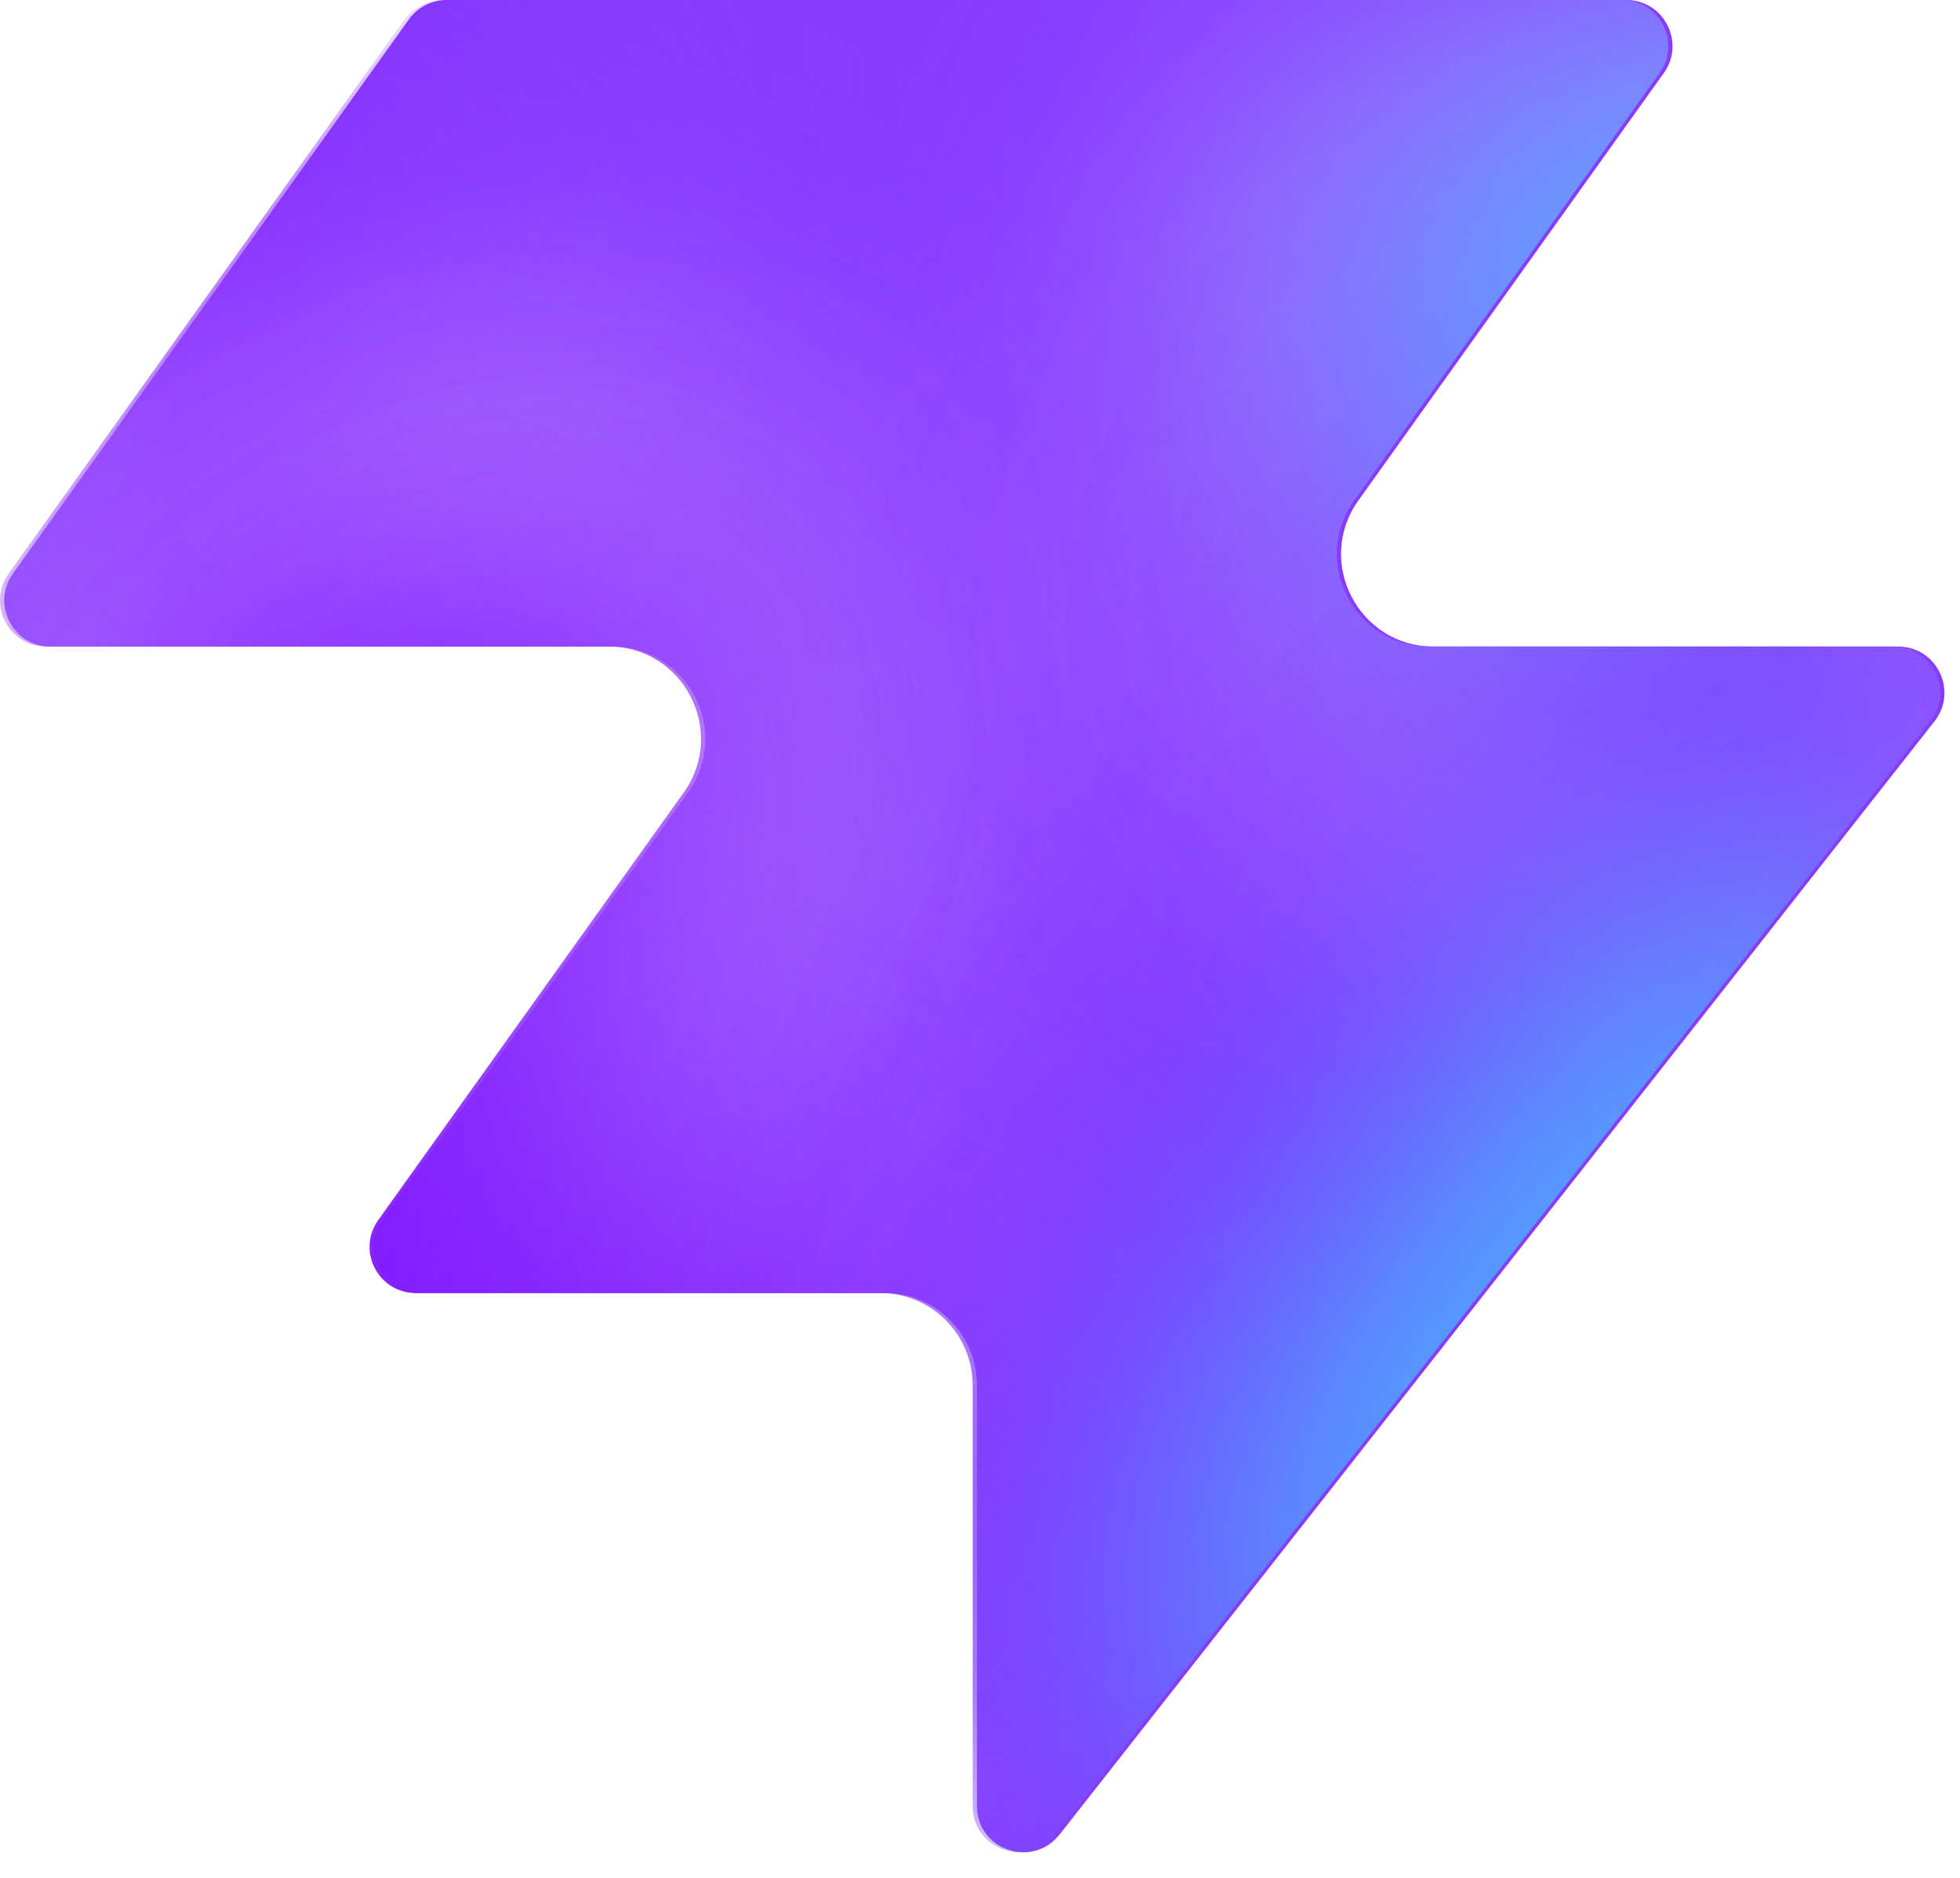
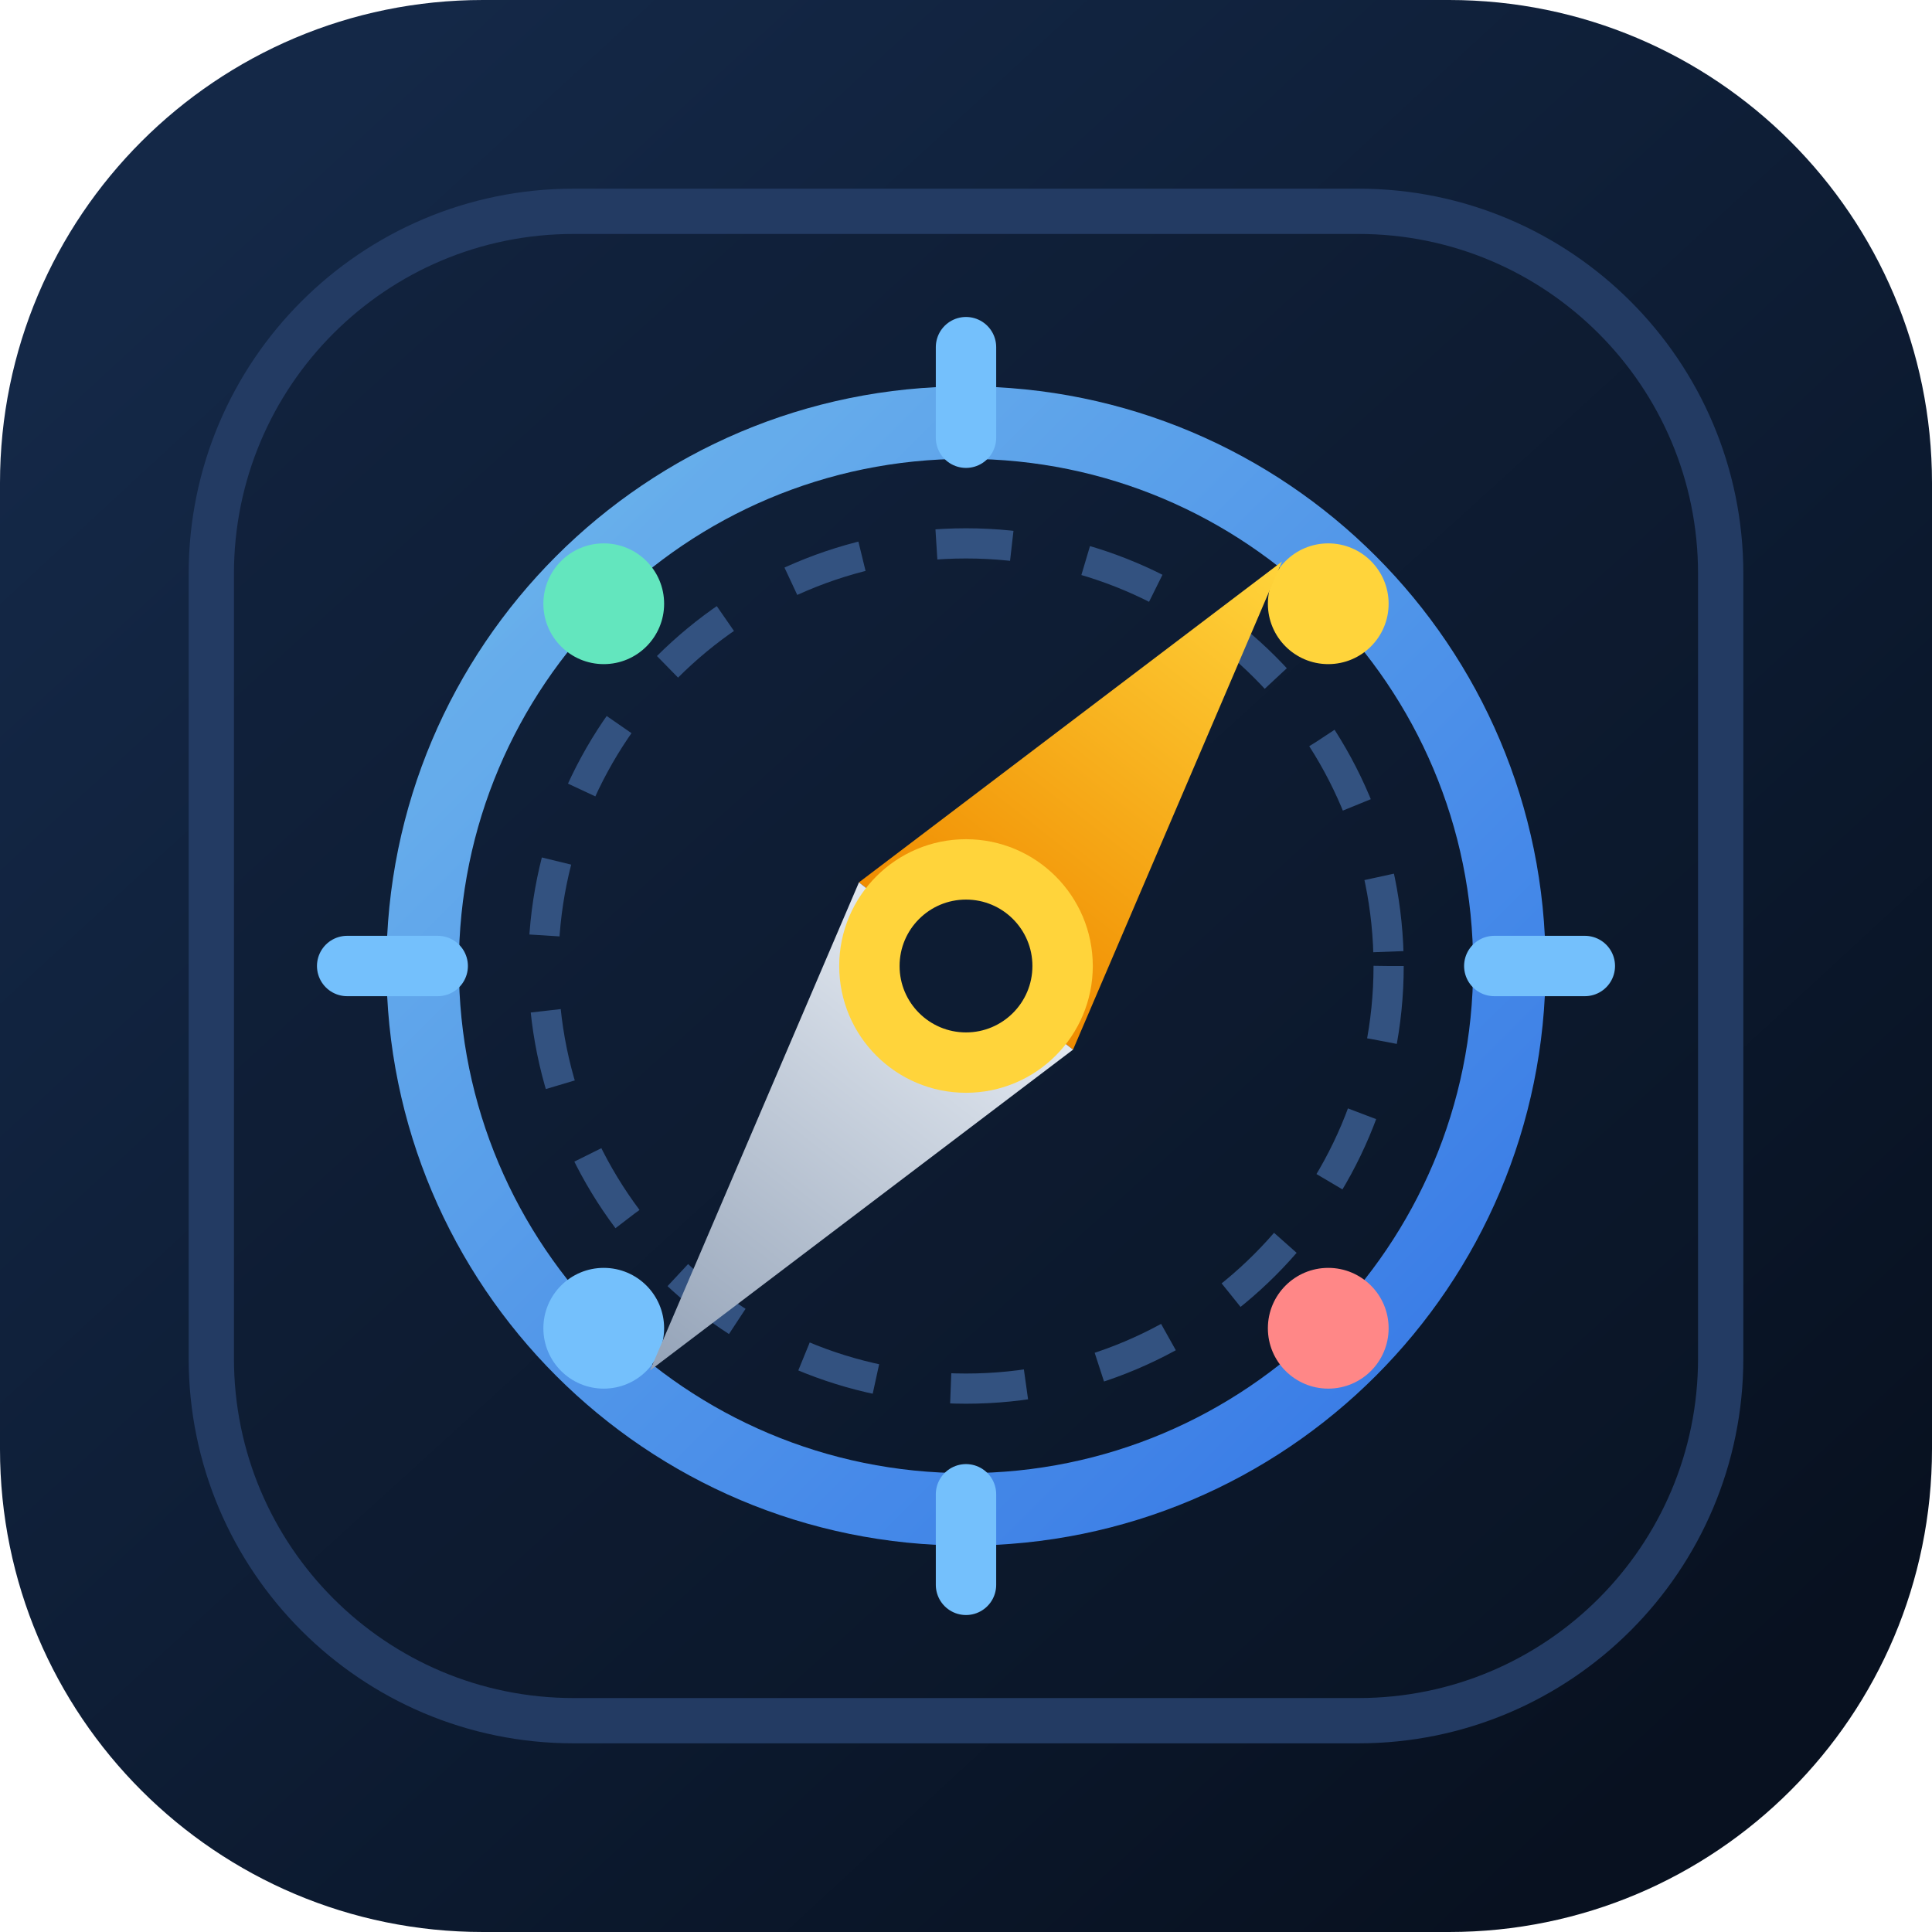
- <svg xmlns="http://www.w3.org/2000/svg" width="48" height="46" fill="none" viewBox="0 0 48 46">
-   <path fill="#863bff" d="M25.946 44.938c-.664.845-2.021.375-2.021-.698V33.937a2.26 2.26 0 0 0-2.262-2.262H10.287c-.92 0-1.456-1.04-.92-1.788l7.48-10.471c1.07-1.497 0-3.578-1.842-3.578H1.237c-.92 0-1.456-1.04-.92-1.788L10.013.474c.214-.297.556-.474.92-.474h28.894c.92 0 1.456 1.04.92 1.788l-7.48 10.471c-1.07 1.498 0 3.579 1.842 3.579h11.377c.943 0 1.473 1.088.89 1.83L25.947 44.94z" style="fill:#863bff;fill:color(display-p3 .525 .23 1);fill-opacity:1" />
-   <mask id="a" width="48" height="46" x="0" y="0" maskUnits="userSpaceOnUse" style="mask-type:alpha">
-     <path fill="#000" d="M25.842 44.938c-.664.844-2.021.375-2.021-.698V33.937a2.26 2.26 0 0 0-2.262-2.262H10.183c-.92 0-1.456-1.04-.92-1.788l7.48-10.471c1.07-1.498 0-3.579-1.842-3.579H1.133c-.92 0-1.456-1.04-.92-1.787L9.91.473c.214-.297.556-.474.92-.474h28.894c.92 0 1.456 1.04.92 1.788l-7.48 10.471c-1.07 1.498 0 3.578 1.842 3.578h11.377c.943 0 1.473 1.088.89 1.832L25.843 44.94z" style="fill:#000;fill-opacity:1" />
-   </mask>
-   <g mask="url(#a)">
-     <g filter="url(#b)">
-       <ellipse cx="5.508" cy="14.704" fill="#ede6ff" rx="5.508" ry="14.704" style="fill:#ede6ff;fill:color(display-p3 .927 .903 1);fill-opacity:1" transform="matrix(.00324 1 1 -.00324 -4.47 31.516)" />
-     </g>
-     <g filter="url(#c)">
-       <ellipse cx="10.399" cy="29.851" fill="#ede6ff" rx="10.399" ry="29.851" style="fill:#ede6ff;fill:color(display-p3 .927 .903 1);fill-opacity:1" transform="matrix(.00324 1 1 -.00324 -39.328 7.883)" />
-     </g>
-     <g filter="url(#d)">
-       <ellipse cx="5.508" cy="30.487" fill="#7e14ff" rx="5.508" ry="30.487" style="fill:#7e14ff;fill:color(display-p3 .492 .077 1);fill-opacity:1" transform="rotate(89.814 -25.913 -14.639)scale(1 -1)" />
-     </g>
-     <g filter="url(#e)">
-       <ellipse cx="5.508" cy="30.599" fill="#7e14ff" rx="5.508" ry="30.599" style="fill:#7e14ff;fill:color(display-p3 .492 .077 1);fill-opacity:1" transform="rotate(89.814 -32.644 -3.334)scale(1 -1)" />
-     </g>
-     <g filter="url(#f)">
-       <ellipse cx="5.508" cy="30.599" fill="#7e14ff" rx="5.508" ry="30.599" style="fill:#7e14ff;fill:color(display-p3 .492 .077 1);fill-opacity:1" transform="matrix(.00324 1 1 -.00324 -34.34 30.47)" />
-     </g>
-     <g filter="url(#g)">
-       <ellipse cx="14.072" cy="22.078" fill="#ede6ff" rx="14.072" ry="22.078" style="fill:#ede6ff;fill:color(display-p3 .927 .903 1);fill-opacity:1" transform="rotate(93.35 24.506 48.493)scale(-1 1)" />
-     </g>
-     <g filter="url(#h)">
-       <ellipse cx="3.47" cy="21.501" fill="#7e14ff" rx="3.47" ry="21.501" style="fill:#7e14ff;fill:color(display-p3 .492 .077 1);fill-opacity:1" transform="rotate(89.009 28.708 47.59)scale(-1 1)" />
-     </g>
-     <g filter="url(#i)">
-       <ellipse cx="3.47" cy="21.501" fill="#7e14ff" rx="3.47" ry="21.501" style="fill:#7e14ff;fill:color(display-p3 .492 .077 1);fill-opacity:1" transform="rotate(89.009 28.708 47.59)scale(-1 1)" />
-     </g>
-     <g filter="url(#j)">
-       <ellipse cx=".387" cy="8.972" fill="#7e14ff" rx="4.407" ry="29.108" style="fill:#7e14ff;fill:color(display-p3 .492 .077 1);fill-opacity:1" transform="rotate(39.51 .387 8.972)" />
-     </g>
-     <g filter="url(#k)">
-       <ellipse cx="47.523" cy="-6.092" fill="#7e14ff" rx="4.407" ry="29.108" style="fill:#7e14ff;fill:color(display-p3 .492 .077 1);fill-opacity:1" transform="rotate(37.892 47.523 -6.092)" />
-     </g>
-     <g filter="url(#l)">
-       <ellipse cx="41.412" cy="6.333" fill="#47bfff" rx="5.971" ry="9.665" style="fill:#47bfff;fill:color(display-p3 .28 .748 1);fill-opacity:1" transform="rotate(37.892 41.412 6.333)" />
-     </g>
-     <g filter="url(#m)">
-       <ellipse cx="-1.879" cy="38.332" fill="#7e14ff" rx="4.407" ry="29.108" style="fill:#7e14ff;fill:color(display-p3 .492 .077 1);fill-opacity:1" transform="rotate(37.892 -1.88 38.332)" />
-     </g>
-     <g filter="url(#n)">
-       <ellipse cx="-1.879" cy="38.332" fill="#7e14ff" rx="4.407" ry="29.108" style="fill:#7e14ff;fill:color(display-p3 .492 .077 1);fill-opacity:1" transform="rotate(37.892 -1.88 38.332)" />
-     </g>
-     <g filter="url(#o)">
-       <ellipse cx="35.651" cy="29.907" fill="#7e14ff" rx="4.407" ry="29.108" style="fill:#7e14ff;fill:color(display-p3 .492 .077 1);fill-opacity:1" transform="rotate(37.892 35.651 29.907)" />
-     </g>
-     <g filter="url(#p)">
-       <ellipse cx="38.418" cy="32.4" fill="#47bfff" rx="5.971" ry="15.297" style="fill:#47bfff;fill:color(display-p3 .28 .748 1);fill-opacity:1" transform="rotate(37.892 38.418 32.4)" />
-     </g>
+ <svg xmlns="http://www.w3.org/2000/svg" viewBox="0 0 64 64">
+   <defs>
+     <linearGradient id="bg" x1="8" y1="6" x2="56" y2="58" gradientUnits="userSpaceOnUse">
+       <stop offset="0" stop-color="#142847" />
+       <stop offset="0.55" stop-color="#0d1c33" />
+       <stop offset="1" stop-color="#081120" />
+     </linearGradient>
+     <linearGradient id="inner" x1="12" y1="10" x2="52" y2="54" gradientUnits="userSpaceOnUse">
+       <stop offset="0" stop-color="#11223d" />
+       <stop offset="1" stop-color="#0a1526" />
+     </linearGradient>
+     <linearGradient id="ring" x1="16" y1="16" x2="48" y2="48" gradientUnits="userSpaceOnUse">
+       <stop offset="0" stop-color="#74c0fc" />
+       <stop offset="1" stop-color="#3b82f6" />
+     </linearGradient>
+     <linearGradient id="north" x1="32" y1="15" x2="32" y2="32" gradientUnits="userSpaceOnUse">
+       <stop offset="0" stop-color="#ffd43b" />
+       <stop offset="1" stop-color="#f08c00" />
+     </linearGradient>
+     <linearGradient id="south" x1="32" y1="32" x2="32" y2="49" gradientUnits="userSpaceOnUse">
+       <stop offset="0" stop-color="#e2e8f0" />
+       <stop offset="1" stop-color="#94a3b8" />
+     </linearGradient>
+   </defs>
+   <rect width="64" height="64" rx="16" fill="url(#bg)" />
+   <rect x="7" y="7" width="50" height="50" rx="12" fill="url(#inner)" stroke="#233b63" stroke-width="1.5" />
+   <circle cx="32" cy="32" r="18" fill="none" stroke="url(#ring)" stroke-width="2.4" opacity="0.92" />
+   <circle cx="32" cy="32" r="14" fill="none" stroke="#335280" stroke-width="1" stroke-dasharray="2.5 2.5" />
+   <path d="M32 11.5v3M32 49.5v3M11.5 32h3M49.5 32h3" stroke="#74c0fc" stroke-width="2" stroke-linecap="round" />
+   <circle cx="20" cy="20" r="2" fill="#63e6be" />
+   <circle cx="44" cy="20" r="2" fill="#ffd43b" />
+   <circle cx="20" cy="44" r="2" fill="#74c0fc" />
+   <circle cx="44" cy="44" r="2" fill="#ff8787" />
+   <g transform="rotate(38 32 32)">
+     <polygon points="32,15 36.5,32 27.5,32" fill="url(#north)" />
+     <polygon points="32,49 36.5,32 27.5,32" fill="url(#south)" />
  </g>
-   <defs>
-     <filter id="b" width="60.045" height="41.654" x="-19.77" y="16.149" color-interpolation-filters="sRGB" filterUnits="userSpaceOnUse">
-       <feFlood flood-opacity="0" result="BackgroundImageFix" />
-       <feBlend in="SourceGraphic" in2="BackgroundImageFix" result="shape" />
-       <feGaussianBlur result="effect1_foregroundBlur_2002_17158" stdDeviation="7.659" />
-     </filter>
-     <filter id="c" width="90.34" height="51.437" x="-54.613" y="-7.533" color-interpolation-filters="sRGB" filterUnits="userSpaceOnUse">
-       <feFlood flood-opacity="0" result="BackgroundImageFix" />
-       <feBlend in="SourceGraphic" in2="BackgroundImageFix" result="shape" />
-       <feGaussianBlur result="effect1_foregroundBlur_2002_17158" stdDeviation="7.659" />
-     </filter>
-     <filter id="d" width="79.355" height="29.4" x="-49.64" y="2.03" color-interpolation-filters="sRGB" filterUnits="userSpaceOnUse">
-       <feFlood flood-opacity="0" result="BackgroundImageFix" />
-       <feBlend in="SourceGraphic" in2="BackgroundImageFix" result="shape" />
-       <feGaussianBlur result="effect1_foregroundBlur_2002_17158" stdDeviation="4.596" />
-     </filter>
-     <filter id="e" width="79.579" height="29.4" x="-45.045" y="20.029" color-interpolation-filters="sRGB" filterUnits="userSpaceOnUse">
-       <feFlood flood-opacity="0" result="BackgroundImageFix" />
-       <feBlend in="SourceGraphic" in2="BackgroundImageFix" result="shape" />
-       <feGaussianBlur result="effect1_foregroundBlur_2002_17158" stdDeviation="4.596" />
-     </filter>
-     <filter id="f" width="79.579" height="29.4" x="-43.513" y="21.178" color-interpolation-filters="sRGB" filterUnits="userSpaceOnUse">
-       <feFlood flood-opacity="0" result="BackgroundImageFix" />
-       <feBlend in="SourceGraphic" in2="BackgroundImageFix" result="shape" />
-       <feGaussianBlur result="effect1_foregroundBlur_2002_17158" stdDeviation="4.596" />
-     </filter>
-     <filter id="g" width="74.749" height="58.852" x="15.756" y="-17.901" color-interpolation-filters="sRGB" filterUnits="userSpaceOnUse">
-       <feFlood flood-opacity="0" result="BackgroundImageFix" />
-       <feBlend in="SourceGraphic" in2="BackgroundImageFix" result="shape" />
-       <feGaussianBlur result="effect1_foregroundBlur_2002_17158" stdDeviation="7.659" />
-     </filter>
-     <filter id="h" width="61.377" height="25.362" x="23.548" y="2.284" color-interpolation-filters="sRGB" filterUnits="userSpaceOnUse">
-       <feFlood flood-opacity="0" result="BackgroundImageFix" />
-       <feBlend in="SourceGraphic" in2="BackgroundImageFix" result="shape" />
-       <feGaussianBlur result="effect1_foregroundBlur_2002_17158" stdDeviation="4.596" />
-     </filter>
-     <filter id="i" width="61.377" height="25.362" x="23.548" y="2.284" color-interpolation-filters="sRGB" filterUnits="userSpaceOnUse">
-       <feFlood flood-opacity="0" result="BackgroundImageFix" />
-       <feBlend in="SourceGraphic" in2="BackgroundImageFix" result="shape" />
-       <feGaussianBlur result="effect1_foregroundBlur_2002_17158" stdDeviation="4.596" />
-     </filter>
-     <filter id="j" width="56.045" height="63.649" x="-27.636" y="-22.853" color-interpolation-filters="sRGB" filterUnits="userSpaceOnUse">
-       <feFlood flood-opacity="0" result="BackgroundImageFix" />
-       <feBlend in="SourceGraphic" in2="BackgroundImageFix" result="shape" />
-       <feGaussianBlur result="effect1_foregroundBlur_2002_17158" stdDeviation="4.596" />
-     </filter>
-     <filter id="k" width="54.814" height="64.646" x="20.116" y="-38.415" color-interpolation-filters="sRGB" filterUnits="userSpaceOnUse">
-       <feFlood flood-opacity="0" result="BackgroundImageFix" />
-       <feBlend in="SourceGraphic" in2="BackgroundImageFix" result="shape" />
-       <feGaussianBlur result="effect1_foregroundBlur_2002_17158" stdDeviation="4.596" />
-     </filter>
-     <filter id="l" width="33.541" height="35.313" x="24.641" y="-11.323" color-interpolation-filters="sRGB" filterUnits="userSpaceOnUse">
-       <feFlood flood-opacity="0" result="BackgroundImageFix" />
-       <feBlend in="SourceGraphic" in2="BackgroundImageFix" result="shape" />
-       <feGaussianBlur result="effect1_foregroundBlur_2002_17158" stdDeviation="4.596" />
-     </filter>
-     <filter id="m" width="54.814" height="64.646" x="-29.286" y="6.009" color-interpolation-filters="sRGB" filterUnits="userSpaceOnUse">
-       <feFlood flood-opacity="0" result="BackgroundImageFix" />
-       <feBlend in="SourceGraphic" in2="BackgroundImageFix" result="shape" />
-       <feGaussianBlur result="effect1_foregroundBlur_2002_17158" stdDeviation="4.596" />
-     </filter>
-     <filter id="n" width="54.814" height="64.646" x="-29.286" y="6.009" color-interpolation-filters="sRGB" filterUnits="userSpaceOnUse">
-       <feFlood flood-opacity="0" result="BackgroundImageFix" />
-       <feBlend in="SourceGraphic" in2="BackgroundImageFix" result="shape" />
-       <feGaussianBlur result="effect1_foregroundBlur_2002_17158" stdDeviation="4.596" />
-     </filter>
-     <filter id="o" width="54.814" height="64.646" x="8.244" y="-2.416" color-interpolation-filters="sRGB" filterUnits="userSpaceOnUse">
-       <feFlood flood-opacity="0" result="BackgroundImageFix" />
-       <feBlend in="SourceGraphic" in2="BackgroundImageFix" result="shape" />
-       <feGaussianBlur result="effect1_foregroundBlur_2002_17158" stdDeviation="4.596" />
-     </filter>
-     <filter id="p" width="39.409" height="43.623" x="18.713" y="10.588" color-interpolation-filters="sRGB" filterUnits="userSpaceOnUse">
-       <feFlood flood-opacity="0" result="BackgroundImageFix" />
-       <feBlend in="SourceGraphic" in2="BackgroundImageFix" result="shape" />
-       <feGaussianBlur result="effect1_foregroundBlur_2002_17158" stdDeviation="4.596" />
-     </filter>
-   </defs>
+   <circle cx="32" cy="32" r="3.2" fill="#0d1c33" stroke="#ffd43b" stroke-width="2" />
</svg>
